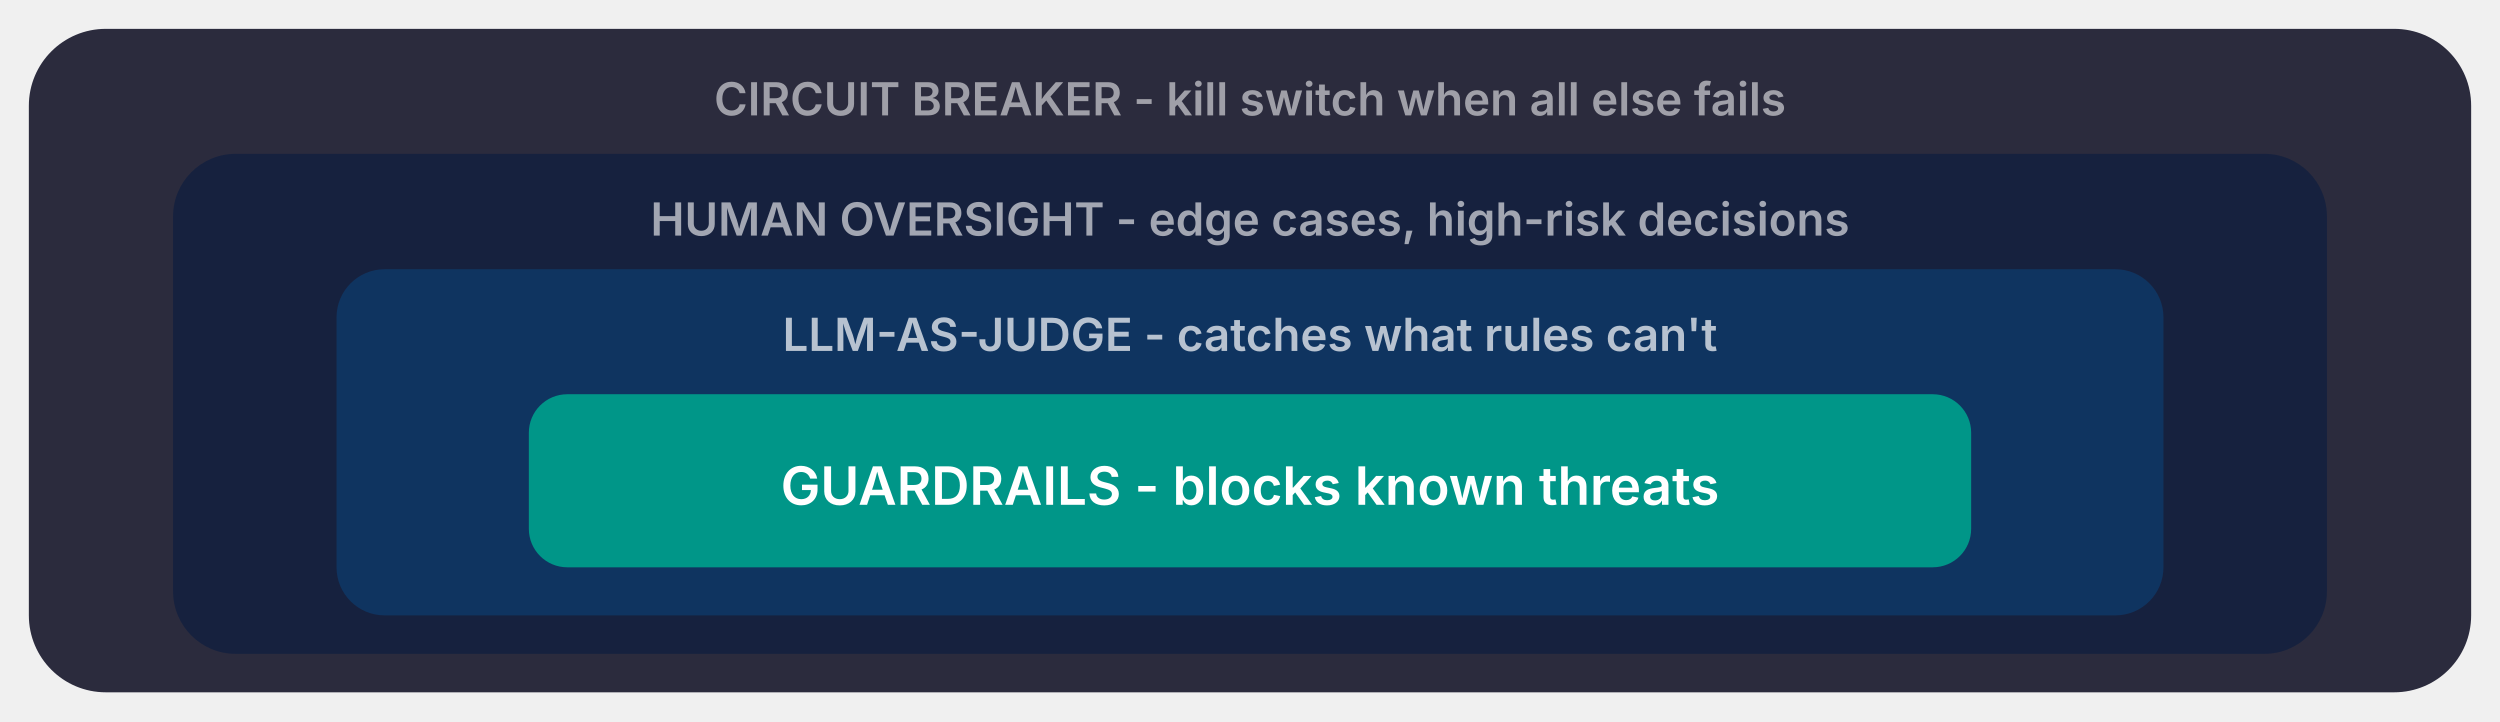
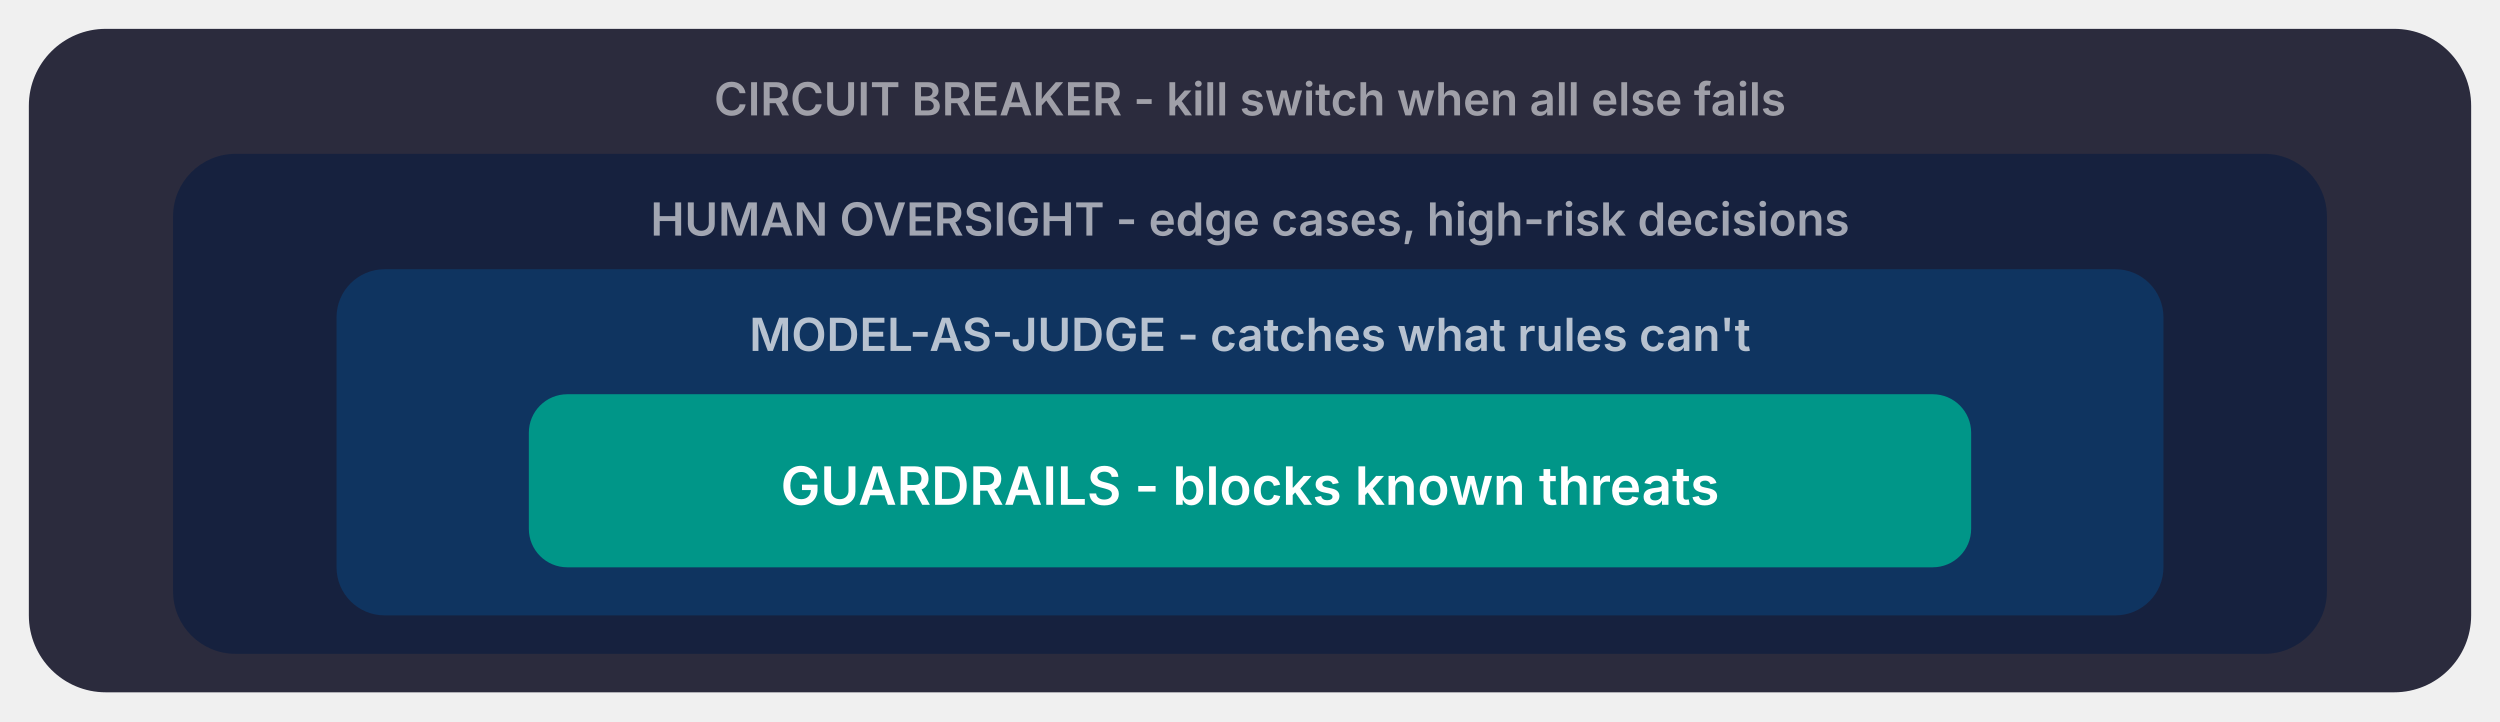
<svg xmlns="http://www.w3.org/2000/svg" viewBox="0 0 520 150" role="img" aria-label="Four runtime security layers: Guardrails, Judge, Human Oversight, Circuit Breaker">
  <style>
    text { font-family: Inter, system-ui, sans-serif; }
    .label { font-size: 11px; font-weight: 600; fill: #fff; }
  </style>
  <rect x="6" y="6" width="508" height="138" rx="16" fill="#1a1a2e" opacity="0.92" />
  <text x="260" y="24" text-anchor="middle" class="label" style="font-size:9.5px; fill:rgba(255,255,255,0.55);">CIRCUIT BREAKER - kill switch when all else fails</text>
  <rect x="36" y="32" width="448" height="104" rx="13" fill="#16213e" />
  <text x="260" y="49" text-anchor="middle" class="label" style="font-size:9.5px; fill:rgba(255,255,255,0.6);">HUMAN OVERSIGHT - edge cases, high-risk decisions</text>
  <rect x="70" y="56" width="380" height="72" rx="10" fill="#0f3460" />
-   <text x="260" y="73" text-anchor="middle" class="label" style="font-size:9.5px; fill:rgba(255,255,255,0.7);">LLM-AS-JUDGE - catches what rules can't</text>
+   <text x="260" y="73" text-anchor="middle" class="label" style="font-size:9.5px; fill:rgba(255,255,255,0.7);">MODEL-AS-JUDGE - catches what rules can't</text>
  <rect x="110" y="82" width="300" height="36" rx="8" fill="#009688" />
  <text x="260" y="105" text-anchor="middle" class="label">GUARDRAILS - blocks known threats</text>
</svg>
